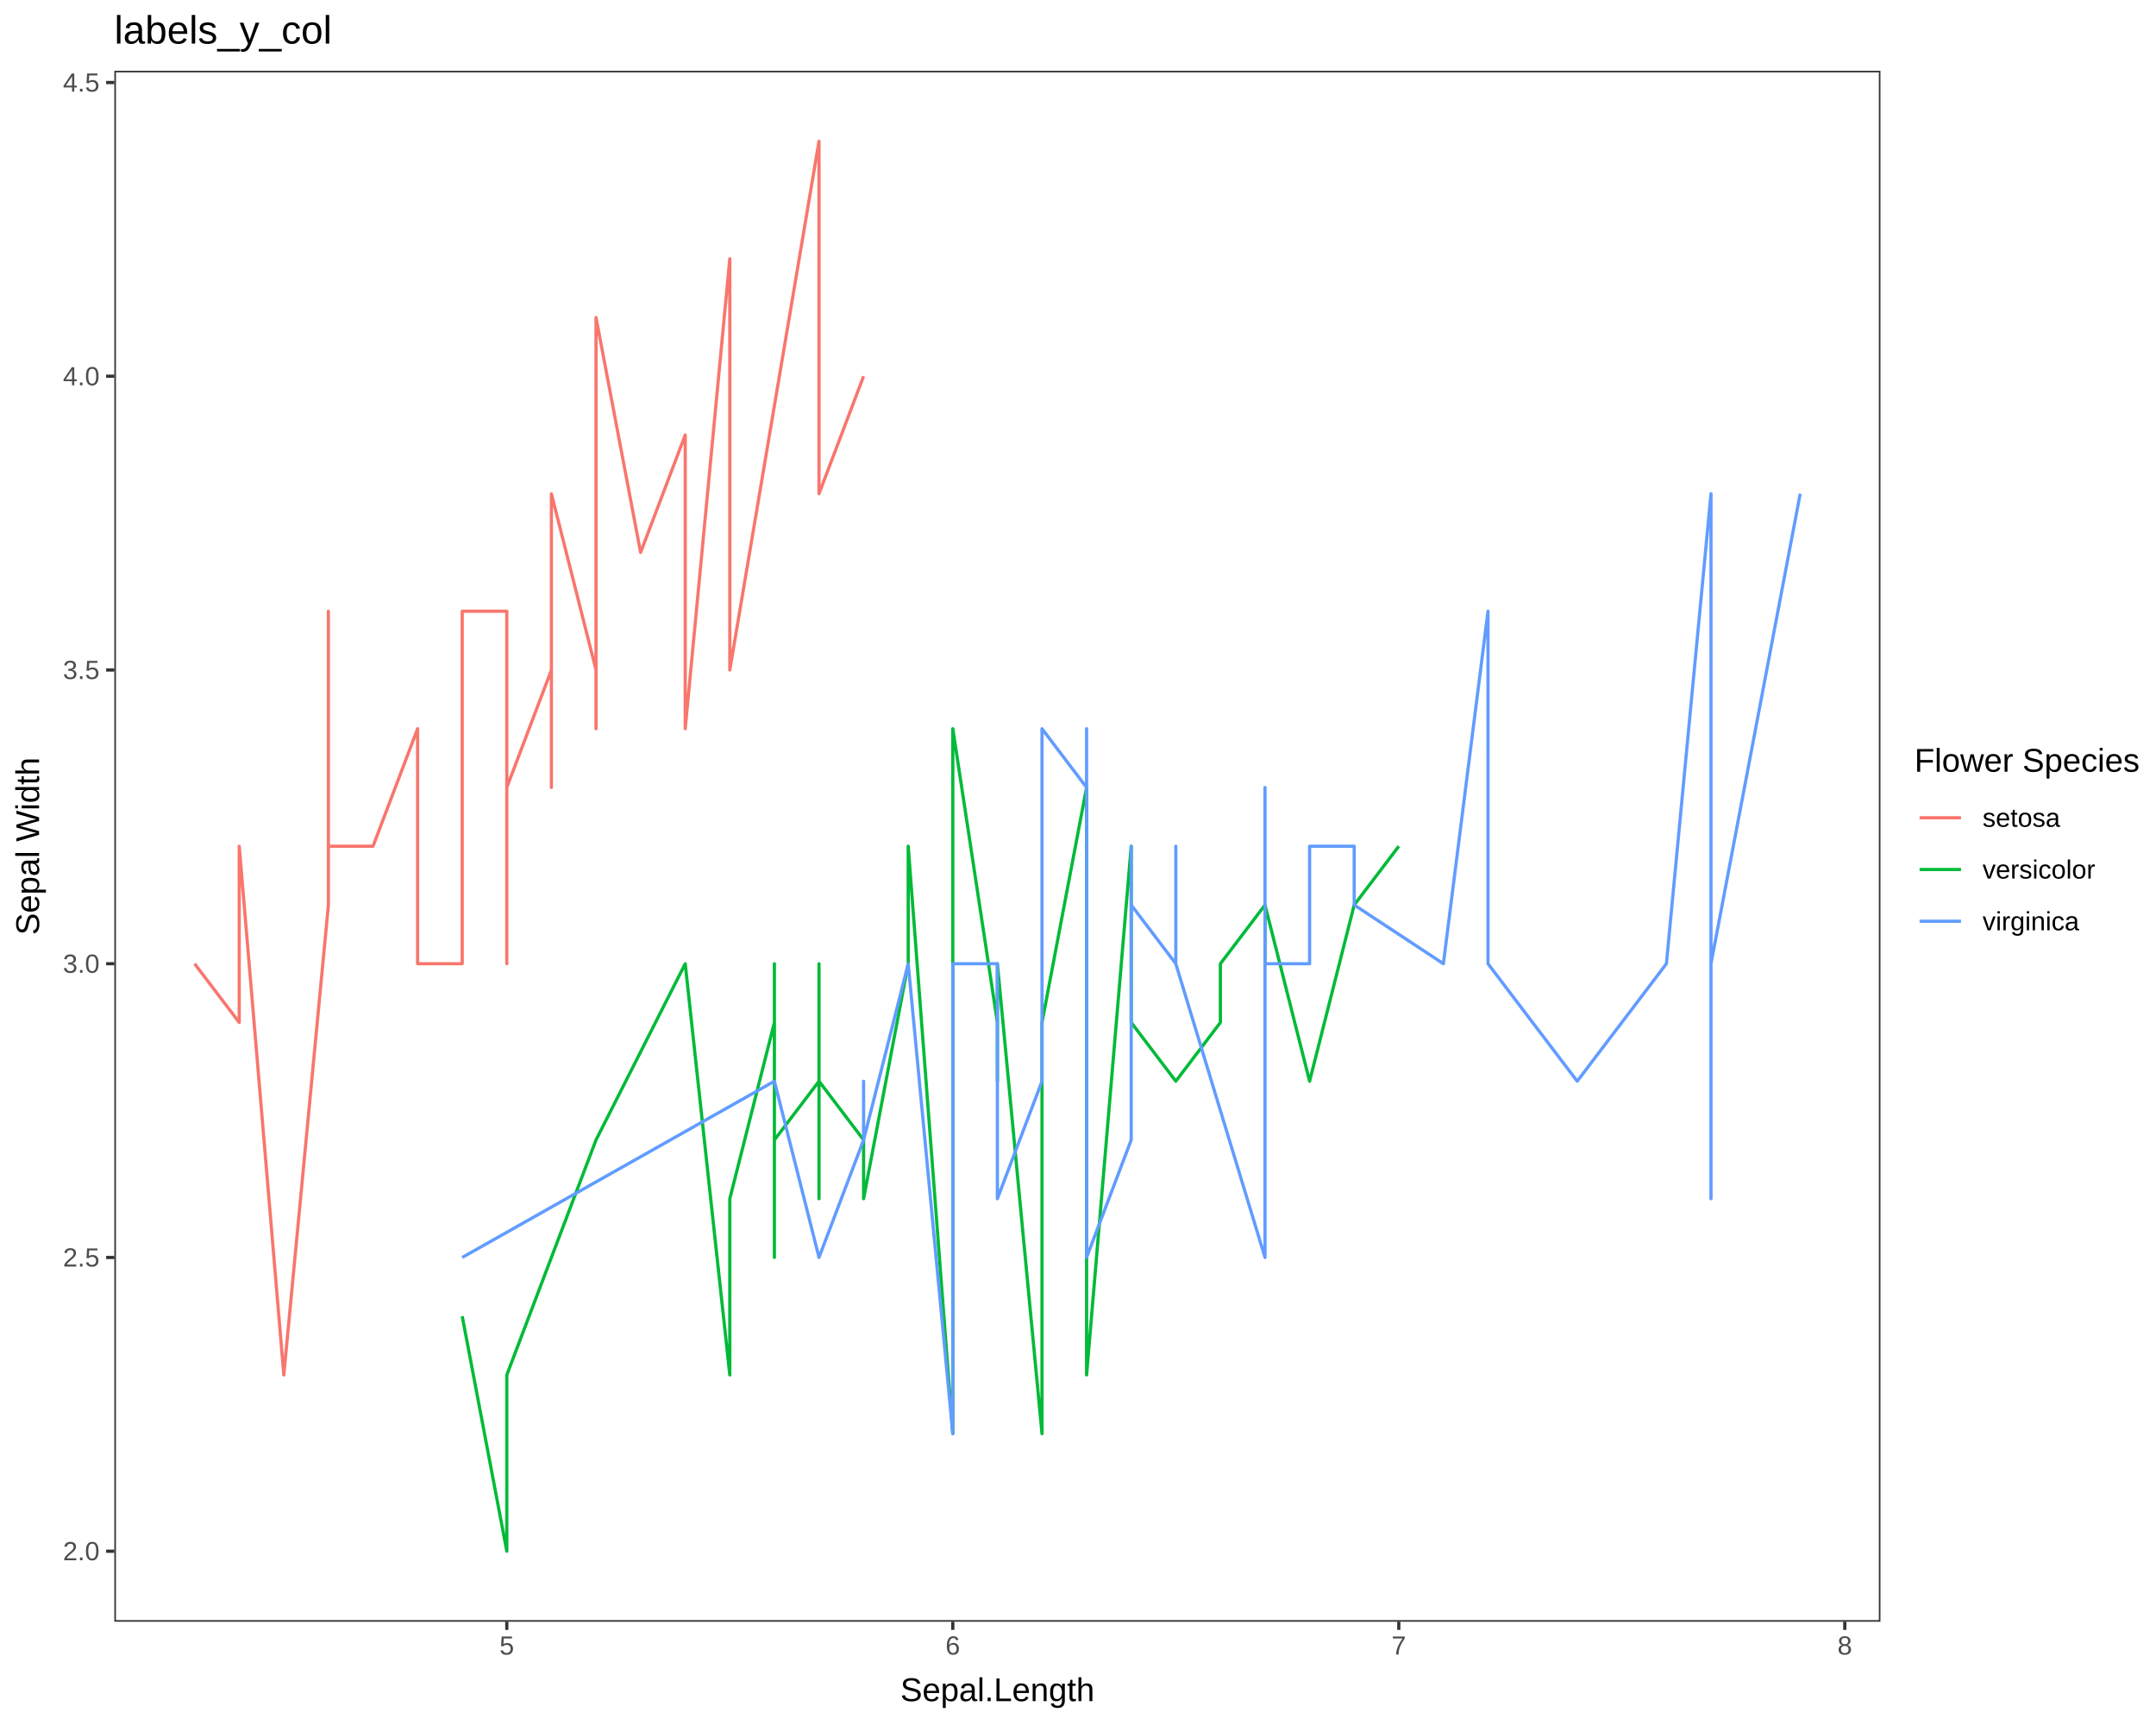
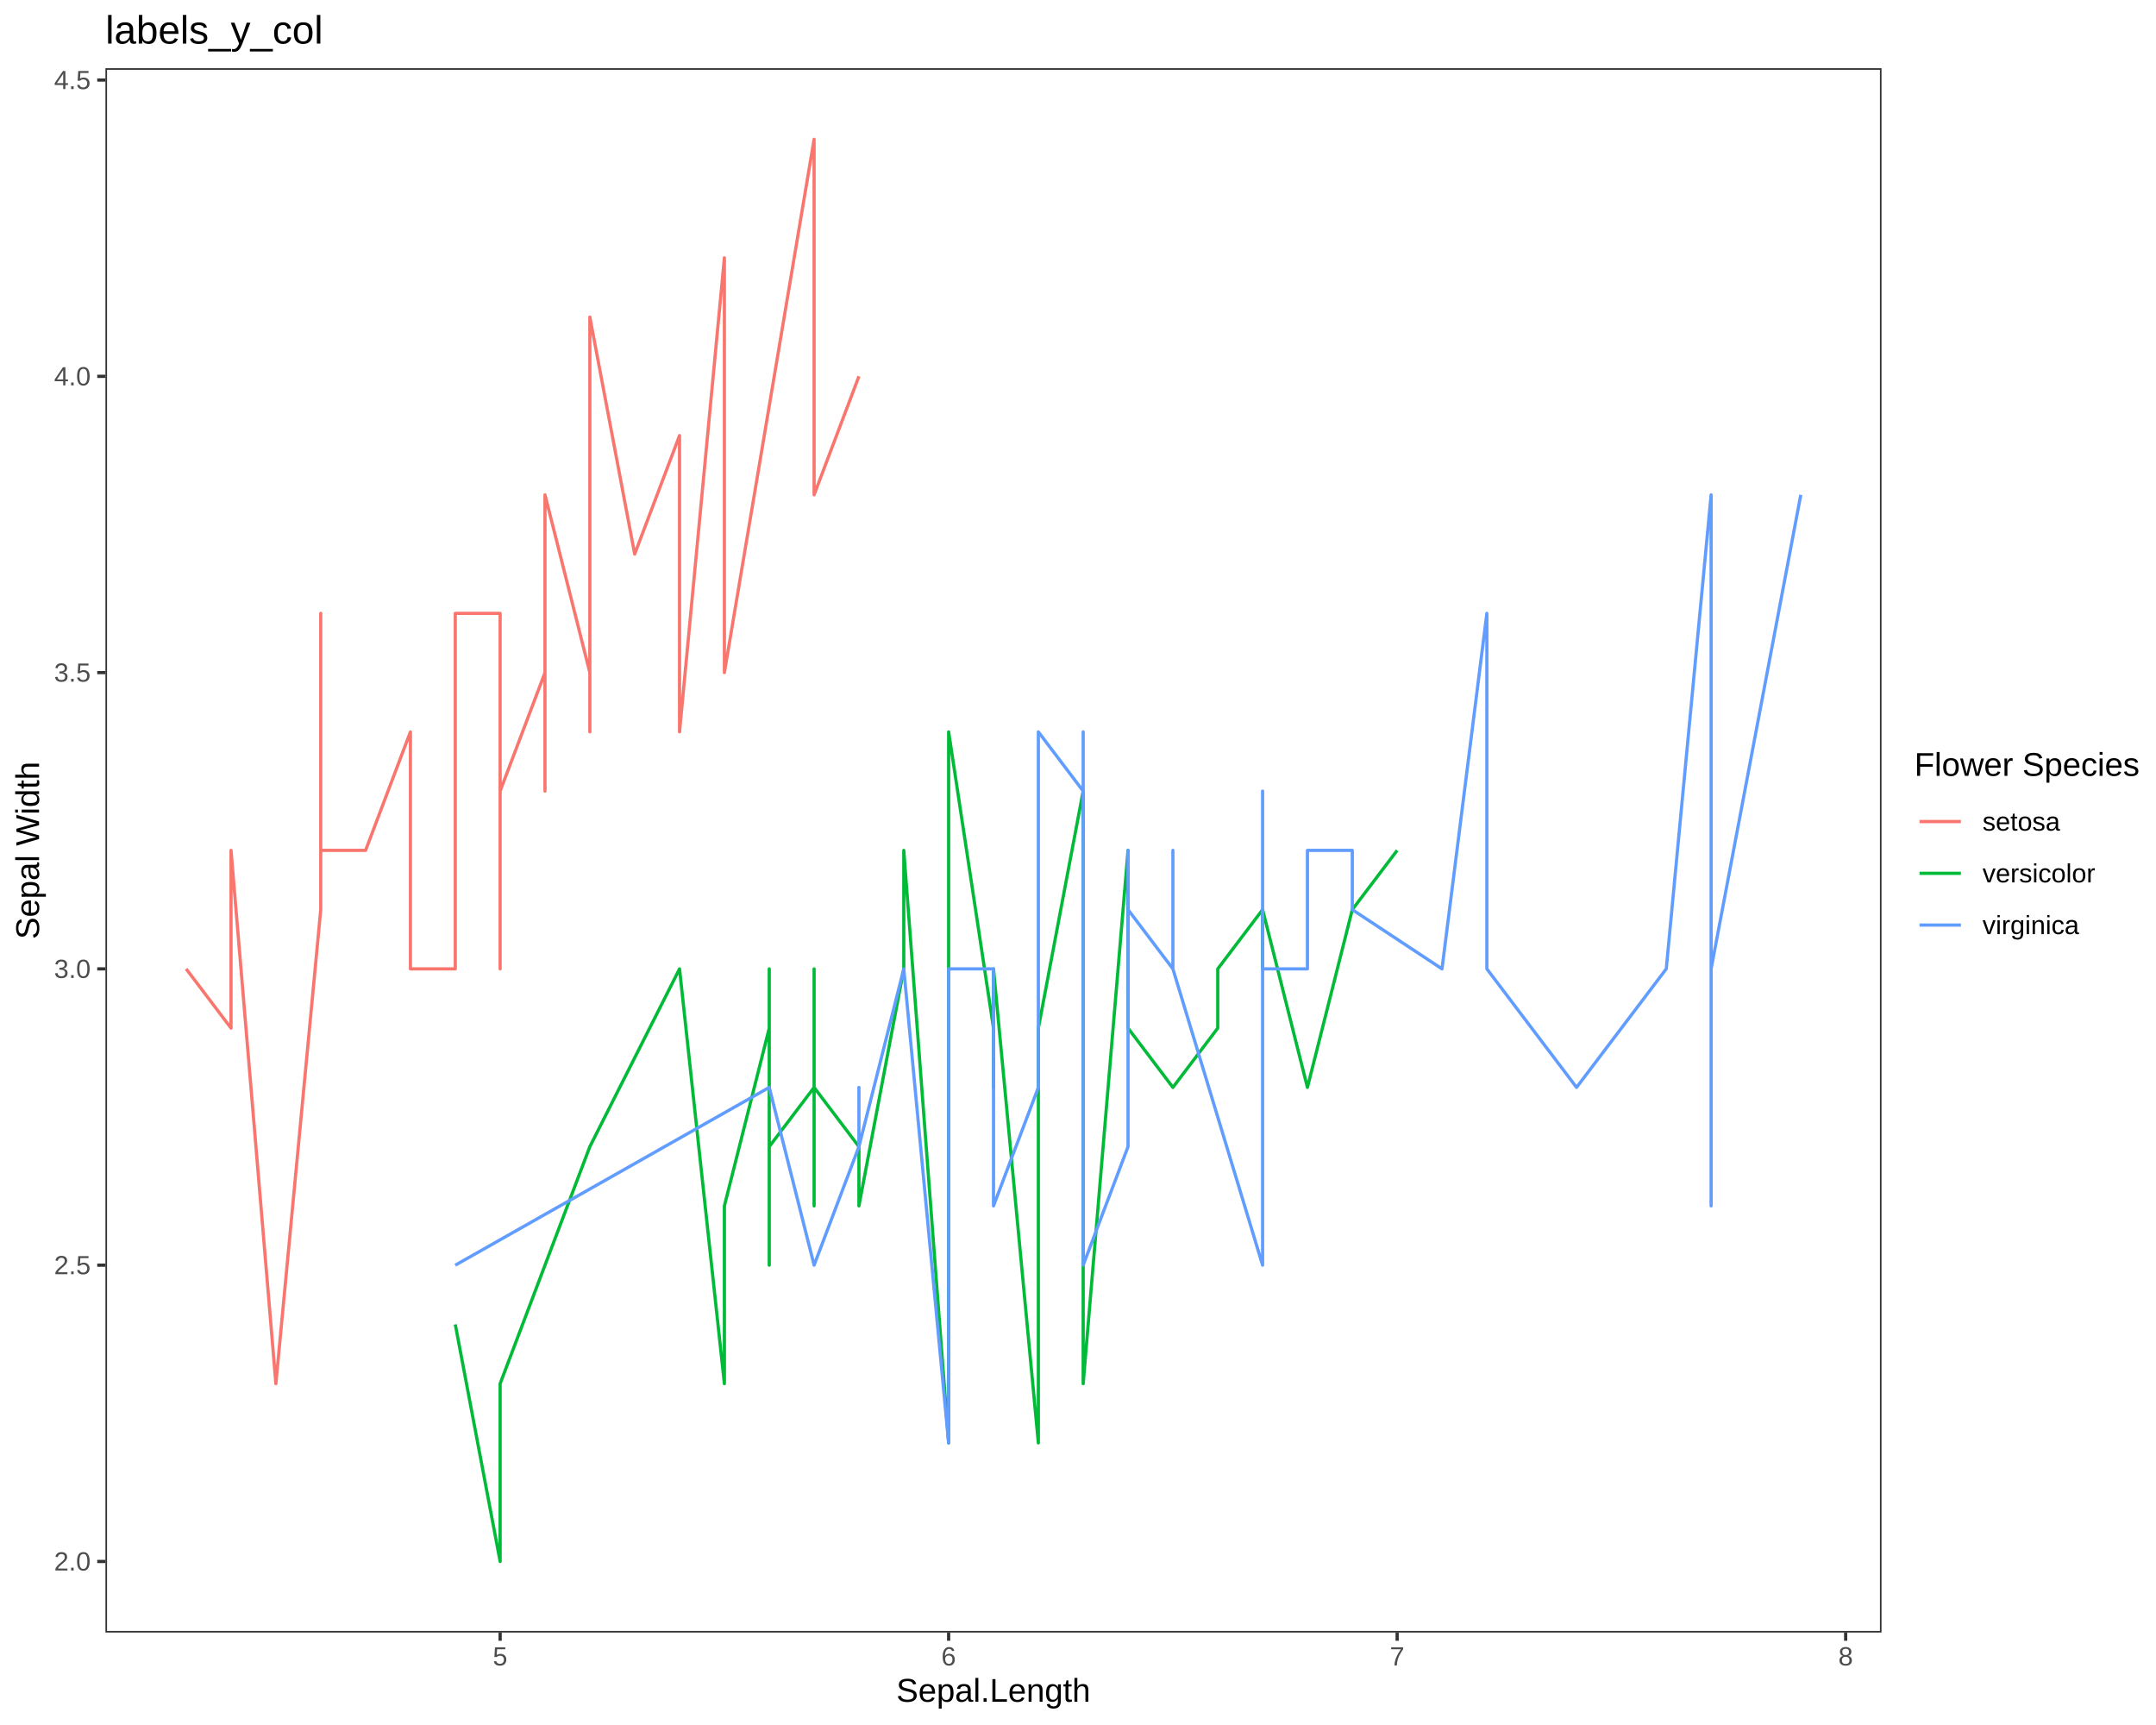
<svg xmlns="http://www.w3.org/2000/svg" viewBox="0 0 720.00 576.00">
  <defs>
    <style type="text/css">
    line, polyline, polygon, path, rect, circle {
      fill: none;
      stroke: #000000;
      stroke-linecap: round;
      stroke-linejoin: round;
      stroke-miterlimit: 10.00;
    }
  </style>
  </defs>
  <rect width="100%" height="100%" style="stroke: none; fill: #FFFFFF;" />
  <rect x="0.00" y="0.00" width="720.00" height="576.00" style="stroke-width: 1.07; stroke: #FFFFFF; fill: #FFFFFF;" />
  <defs>
-     <clipPath id="cpMzguMTh8NjI3Ljk5fDU0MS41MXwyMy42Mw==">
-       <rect x="38.18" y="23.63" width="589.80" height="517.88" />
+     <clipPath id="cpMzUuMjF8NjI4LjM0fDU0NS4xM3wyMi43Nw==">
+       <rect x="35.21" y="22.77" width="593.13" height="522.36" />
    </clipPath>
  </defs>
-   <rect x="38.18" y="23.63" width="589.80" height="517.88" style="stroke-width: 1.07; stroke: none; fill: #FFFFFF;" clip-path="url(#cpMzguMTh8NjI3Ljk5fDU0MS41MXwyMy42Mw==)" />
-   <polyline points="64.99,321.80 79.89,341.42 79.89,321.80 79.89,282.57 94.78,459.12 109.67,302.18 109.67,243.33 109.67,204.10 109.67,282.57 124.57,282.57 124.57,282.57 139.46,243.33 139.46,321.80 139.46,243.33 139.46,302.18 139.46,321.80 154.36,321.80 154.36,302.18 154.36,302.18 154.36,204.10 169.25,204.10 169.25,243.33 169.25,321.80 169.25,243.33 169.25,282.57 169.25,223.72 169.25,223.72 169.25,262.95 184.14,223.72 184.14,223.72 184.14,164.87 184.14,184.48 184.14,262.95 184.14,243.33 184.14,164.87 184.14,164.87 199.04,223.72 199.04,243.33 199.04,106.02 213.93,184.48 228.83,145.25 228.83,184.48 228.83,145.25 228.83,243.33 228.83,243.33 243.72,86.40 243.72,223.72 273.51,47.17 273.51,164.87 288.40,125.63 " style="stroke-width: 1.07; stroke: #F8766D; stroke-linecap: butt;" clip-path="url(#cpMzguMTh8NjI3Ljk5fDU0MS41MXwyMy42Mw==)" />
-   <polyline points="154.36,439.50 169.25,517.97 169.25,459.12 184.14,419.88 199.04,380.65 228.83,321.80 243.72,459.12 243.72,439.50 243.72,439.50 243.72,419.88 243.72,400.27 258.61,341.42 258.61,321.80 258.61,419.88 258.61,321.80 258.61,380.65 273.51,361.03 273.51,400.27 273.51,321.80 273.51,341.42 273.51,361.03 288.40,380.65 288.40,380.65 288.40,400.27 303.30,321.80 303.30,282.57 318.19,478.73 318.19,341.42 318.19,380.65 318.19,243.33 333.08,341.42 333.08,361.03 333.08,361.03 333.08,321.80 347.98,478.73 347.98,341.42 362.87,262.95 362.87,419.88 362.87,459.12 377.77,282.57 377.77,341.42 392.66,361.03 407.55,341.42 407.55,321.80 422.45,302.18 422.45,321.80 422.45,302.18 437.34,361.03 452.24,302.18 467.13,282.57 " style="stroke-width: 1.07; stroke: #00BA38; stroke-linecap: butt;" clip-path="url(#cpMzguMTh8NjI3Ljk5fDU0MS41MXwyMy42Mw==)" />
-   <polyline points="154.36,419.88 258.61,361.03 273.51,419.88 288.40,380.65 288.40,361.03 288.40,380.65 303.30,321.80 318.19,478.73 318.19,321.80 333.08,321.80 333.08,400.27 347.98,361.03 347.98,243.33 362.87,262.95 362.87,341.42 362.87,380.65 362.87,361.03 362.87,243.33 362.87,419.88 377.77,380.65 377.77,282.57 377.77,361.03 377.77,361.03 377.77,302.18 392.66,321.80 392.66,282.57 392.66,321.80 392.66,321.80 422.45,419.88 422.45,262.95 422.45,302.18 422.45,262.95 422.45,321.80 437.34,321.80 437.34,282.57 452.24,282.57 452.24,302.18 452.24,302.18 482.02,321.80 496.92,204.10 496.92,282.57 496.92,321.80 511.81,341.42 526.71,361.03 556.50,321.80 571.39,164.87 571.39,400.27 571.39,361.03 571.39,321.80 601.18,164.87 " style="stroke-width: 1.07; stroke: #619CFF; stroke-linecap: butt;" clip-path="url(#cpMzguMTh8NjI3Ljk5fDU0MS41MXwyMy42Mw==)" />
-   <rect x="38.18" y="23.63" width="589.80" height="517.88" style="stroke-width: 1.07; stroke: #333333;" clip-path="url(#cpMzguMTh8NjI3Ljk5fDU0MS41MXwyMy42Mw==)" />
+   <rect x="35.21" y="22.77" width="593.13" height="522.36" style="stroke-width: 1.07; stroke: none; fill: #FFFFFF;" clip-path="url(#cpMzUuMjF8NjI4LjM0fDU0NS4xM3wyMi43Nw==)" />
+   <polyline points="62.17,323.52 77.15,343.31 77.15,323.52 77.15,283.95 92.13,462.03 107.11,303.74 107.11,244.38 107.11,204.81 107.11,283.95 122.09,283.95 122.09,283.95 137.06,244.38 137.06,323.52 137.06,244.38 137.06,303.74 137.06,323.52 152.04,323.52 152.04,303.74 152.04,303.74 152.04,204.81 167.02,204.81 167.02,244.38 167.02,323.52 167.02,244.38 167.02,283.95 167.02,224.59 167.02,224.59 167.02,264.16 182.00,224.59 182.00,224.59 182.00,165.23 182.00,185.02 182.00,264.16 182.00,244.38 182.00,165.23 182.00,165.23 196.98,224.59 196.98,244.38 196.98,105.87 211.95,185.02 226.93,145.45 226.93,185.02 226.93,145.45 226.93,244.38 226.93,244.38 241.91,86.09 241.91,224.59 271.87,46.52 271.87,165.23 286.84,125.66 " style="stroke-width: 1.07; stroke: #F8766D; stroke-linecap: butt;" clip-path="url(#cpMzUuMjF8NjI4LjM0fDU0NS4xM3wyMi43Nw==)" />
+   <polyline points="152.04,442.24 167.02,521.39 167.02,462.03 182.00,422.46 196.98,382.88 226.93,323.52 241.91,462.03 241.91,442.24 241.91,442.24 241.91,422.46 241.91,402.67 256.89,343.31 256.89,323.52 256.89,422.46 256.89,323.52 256.89,382.88 271.87,363.10 271.87,402.67 271.87,323.52 271.87,343.31 271.87,363.10 286.84,382.88 286.84,382.88 286.84,402.67 301.82,323.52 301.82,283.95 316.80,481.81 316.80,343.31 316.80,382.88 316.80,244.38 331.78,343.31 331.78,363.10 331.78,363.10 331.78,323.52 346.76,481.81 346.76,343.31 361.73,264.16 361.73,422.46 361.73,462.03 376.71,283.95 376.71,343.31 391.69,363.10 406.67,343.31 406.67,323.52 421.65,303.74 421.65,323.52 421.65,303.74 436.62,363.10 451.60,303.74 466.58,283.95 " style="stroke-width: 1.07; stroke: #00BA38; stroke-linecap: butt;" clip-path="url(#cpMzUuMjF8NjI4LjM0fDU0NS4xM3wyMi43Nw==)" />
+   <polyline points="152.04,422.46 256.89,363.10 271.87,422.46 286.84,382.88 286.84,363.10 286.84,382.88 301.82,323.52 316.80,481.81 316.80,323.52 331.78,323.52 331.78,402.67 346.76,363.10 346.76,244.38 361.73,264.16 361.73,343.31 361.73,382.88 361.73,363.10 361.73,244.38 361.73,422.46 376.71,382.88 376.71,283.95 376.71,363.10 376.71,363.10 376.71,303.74 391.69,323.52 391.69,283.95 391.69,323.52 391.69,323.52 421.65,422.46 421.65,264.16 421.65,303.74 421.65,264.16 421.65,323.52 436.62,323.52 436.62,283.95 451.60,283.95 451.60,303.74 451.60,303.74 481.56,323.52 496.54,204.81 496.54,283.95 496.54,323.52 511.51,343.31 526.49,363.10 556.45,323.52 571.43,165.23 571.43,402.67 571.43,363.10 571.43,323.52 601.38,165.23 " style="stroke-width: 1.07; stroke: #619CFF; stroke-linecap: butt;" clip-path="url(#cpMzUuMjF8NjI4LjM0fDU0NS4xM3wyMi43Nw==)" />
+   <rect x="35.21" y="22.77" width="593.13" height="522.36" style="stroke-width: 1.07; stroke: #333333;" clip-path="url(#cpMzUuMjF8NjI4LjM0fDU0NS4xM3wyMi43Nw==)" />
  <defs>
    <clipPath id="cpMC4wMHw3MjAuMDB8NTc2LjAwfDAuMDA=">
      <rect x="0.00" y="0.00" width="720.00" height="576.00" />
    </clipPath>
  </defs>
  <g clip-path="url(#cpMC4wMHw3MjAuMDB8NTc2LjAwfDAuMDA=)">
-     <text x="21.02" y="520.99" style="font-size: 8.80px; fill: #4D4D4D; font-family: Liberation Sans;" textLength="12.23px" lengthAdjust="spacingAndGlyphs">2.0</text>
+     <text x="18.06" y="524.41" style="font-size: 8.80px; fill: #4D4D4D; font-family: Liberation Sans;" textLength="12.22px" lengthAdjust="spacingAndGlyphs">2.0</text>
  </g>
  <g clip-path="url(#cpMC4wMHw3MjAuMDB8NTc2LjAwfDAuMDA=)">
-     <text x="21.02" y="422.91" style="font-size: 8.80px; fill: #4D4D4D; font-family: Liberation Sans;" textLength="12.23px" lengthAdjust="spacingAndGlyphs">2.5</text>
+     <text x="18.06" y="425.48" style="font-size: 8.80px; fill: #4D4D4D; font-family: Liberation Sans;" textLength="12.22px" lengthAdjust="spacingAndGlyphs">2.5</text>
  </g>
  <g clip-path="url(#cpMC4wMHw3MjAuMDB8NTc2LjAwfDAuMDA=)">
-     <text x="21.02" y="324.83" style="font-size: 8.80px; fill: #4D4D4D; font-family: Liberation Sans;" textLength="12.23px" lengthAdjust="spacingAndGlyphs">3.0</text>
+     <text x="18.06" y="326.55" style="font-size: 8.80px; fill: #4D4D4D; font-family: Liberation Sans;" textLength="12.22px" lengthAdjust="spacingAndGlyphs">3.0</text>
  </g>
  <g clip-path="url(#cpMC4wMHw3MjAuMDB8NTc2LjAwfDAuMDA=)">
-     <text x="21.02" y="226.74" style="font-size: 8.80px; fill: #4D4D4D; font-family: Liberation Sans;" textLength="12.23px" lengthAdjust="spacingAndGlyphs">3.5</text>
+     <text x="18.06" y="227.62" style="font-size: 8.80px; fill: #4D4D4D; font-family: Liberation Sans;" textLength="12.22px" lengthAdjust="spacingAndGlyphs">3.5</text>
  </g>
  <g clip-path="url(#cpMC4wMHw3MjAuMDB8NTc2LjAwfDAuMDA=)">
-     <text x="21.02" y="128.66" style="font-size: 8.80px; fill: #4D4D4D; font-family: Liberation Sans;" textLength="12.23px" lengthAdjust="spacingAndGlyphs">4.0</text>
+     <text x="18.06" y="128.68" style="font-size: 8.80px; fill: #4D4D4D; font-family: Liberation Sans;" textLength="12.22px" lengthAdjust="spacingAndGlyphs">4.0</text>
  </g>
  <g clip-path="url(#cpMC4wMHw3MjAuMDB8NTc2LjAwfDAuMDA=)">
-     <text x="21.02" y="30.58" style="font-size: 8.80px; fill: #4D4D4D; font-family: Liberation Sans;" textLength="12.23px" lengthAdjust="spacingAndGlyphs">4.5</text>
+     <text x="18.06" y="29.75" style="font-size: 8.80px; fill: #4D4D4D; font-family: Liberation Sans;" textLength="12.22px" lengthAdjust="spacingAndGlyphs">4.5</text>
  </g>
-   <polyline points="35.44,517.97 38.18,517.97 " style="stroke-width: 1.07; stroke: #333333; stroke-linecap: butt;" clip-path="url(#cpMC4wMHw3MjAuMDB8NTc2LjAwfDAuMDA=)" />
-   <polyline points="35.44,419.88 38.18,419.88 " style="stroke-width: 1.07; stroke: #333333; stroke-linecap: butt;" clip-path="url(#cpMC4wMHw3MjAuMDB8NTc2LjAwfDAuMDA=)" />
-   <polyline points="35.44,321.80 38.18,321.80 " style="stroke-width: 1.07; stroke: #333333; stroke-linecap: butt;" clip-path="url(#cpMC4wMHw3MjAuMDB8NTc2LjAwfDAuMDA=)" />
-   <polyline points="35.44,223.72 38.18,223.72 " style="stroke-width: 1.07; stroke: #333333; stroke-linecap: butt;" clip-path="url(#cpMC4wMHw3MjAuMDB8NTc2LjAwfDAuMDA=)" />
-   <polyline points="35.44,125.63 38.18,125.63 " style="stroke-width: 1.07; stroke: #333333; stroke-linecap: butt;" clip-path="url(#cpMC4wMHw3MjAuMDB8NTc2LjAwfDAuMDA=)" />
-   <polyline points="35.44,27.55 38.18,27.55 " style="stroke-width: 1.07; stroke: #333333; stroke-linecap: butt;" clip-path="url(#cpMC4wMHw3MjAuMDB8NTc2LjAwfDAuMDA=)" />
-   <polyline points="169.25,544.25 169.25,541.51 " style="stroke-width: 1.07; stroke: #333333; stroke-linecap: butt;" clip-path="url(#cpMC4wMHw3MjAuMDB8NTc2LjAwfDAuMDA=)" />
-   <polyline points="318.19,544.25 318.19,541.51 " style="stroke-width: 1.07; stroke: #333333; stroke-linecap: butt;" clip-path="url(#cpMC4wMHw3MjAuMDB8NTc2LjAwfDAuMDA=)" />
-   <polyline points="467.13,544.25 467.13,541.51 " style="stroke-width: 1.07; stroke: #333333; stroke-linecap: butt;" clip-path="url(#cpMC4wMHw3MjAuMDB8NTc2LjAwfDAuMDA=)" />
-   <polyline points="616.07,544.25 616.07,541.51 " style="stroke-width: 1.07; stroke: #333333; stroke-linecap: butt;" clip-path="url(#cpMC4wMHw3MjAuMDB8NTc2LjAwfDAuMDA=)" />
+   <polyline points="32.47,521.39 35.21,521.39 " style="stroke-width: 1.07; stroke: #333333; stroke-linecap: butt;" clip-path="url(#cpMC4wMHw3MjAuMDB8NTc2LjAwfDAuMDA=)" />
+   <polyline points="32.47,422.46 35.21,422.46 " style="stroke-width: 1.07; stroke: #333333; stroke-linecap: butt;" clip-path="url(#cpMC4wMHw3MjAuMDB8NTc2LjAwfDAuMDA=)" />
+   <polyline points="32.47,323.52 35.21,323.52 " style="stroke-width: 1.07; stroke: #333333; stroke-linecap: butt;" clip-path="url(#cpMC4wMHw3MjAuMDB8NTc2LjAwfDAuMDA=)" />
+   <polyline points="32.47,224.59 35.21,224.59 " style="stroke-width: 1.07; stroke: #333333; stroke-linecap: butt;" clip-path="url(#cpMC4wMHw3MjAuMDB8NTc2LjAwfDAuMDA=)" />
+   <polyline points="32.47,125.66 35.21,125.66 " style="stroke-width: 1.07; stroke: #333333; stroke-linecap: butt;" clip-path="url(#cpMC4wMHw3MjAuMDB8NTc2LjAwfDAuMDA=)" />
+   <polyline points="32.47,26.73 35.21,26.73 " style="stroke-width: 1.07; stroke: #333333; stroke-linecap: butt;" clip-path="url(#cpMC4wMHw3MjAuMDB8NTc2LjAwfDAuMDA=)" />
+   <polyline points="167.02,547.87 167.02,545.13 " style="stroke-width: 1.07; stroke: #333333; stroke-linecap: butt;" clip-path="url(#cpMC4wMHw3MjAuMDB8NTc2LjAwfDAuMDA=)" />
+   <polyline points="316.80,547.87 316.80,545.13 " style="stroke-width: 1.07; stroke: #333333; stroke-linecap: butt;" clip-path="url(#cpMC4wMHw3MjAuMDB8NTc2LjAwfDAuMDA=)" />
+   <polyline points="466.58,547.87 466.58,545.13 " style="stroke-width: 1.07; stroke: #333333; stroke-linecap: butt;" clip-path="url(#cpMC4wMHw3MjAuMDB8NTc2LjAwfDAuMDA=)" />
+   <polyline points="616.36,547.87 616.36,545.13 " style="stroke-width: 1.07; stroke: #333333; stroke-linecap: butt;" clip-path="url(#cpMC4wMHw3MjAuMDB8NTc2LjAwfDAuMDA=)" />
  <g clip-path="url(#cpMC4wMHw3MjAuMDB8NTc2LjAwfDAuMDA=)">
-     <text x="166.80" y="552.49" style="font-size: 8.80px; fill: #4D4D4D; font-family: Liberation Sans;" textLength="4.89px" lengthAdjust="spacingAndGlyphs">5</text>
+     <text x="164.57" y="556.11" style="font-size: 8.80px; fill: #4D4D4D; font-family: Liberation Sans;" textLength="4.89px" lengthAdjust="spacingAndGlyphs">5</text>
  </g>
  <g clip-path="url(#cpMC4wMHw3MjAuMDB8NTc2LjAwfDAuMDA=)">
-     <text x="315.74" y="552.49" style="font-size: 8.80px; fill: #4D4D4D; font-family: Liberation Sans;" textLength="4.89px" lengthAdjust="spacingAndGlyphs">6</text>
+     <text x="314.35" y="556.11" style="font-size: 8.80px; fill: #4D4D4D; font-family: Liberation Sans;" textLength="4.89px" lengthAdjust="spacingAndGlyphs">6</text>
  </g>
  <g clip-path="url(#cpMC4wMHw3MjAuMDB8NTc2LjAwfDAuMDA=)">
-     <text x="464.68" y="552.49" style="font-size: 8.80px; fill: #4D4D4D; font-family: Liberation Sans;" textLength="4.89px" lengthAdjust="spacingAndGlyphs">7</text>
+     <text x="464.13" y="556.11" style="font-size: 8.80px; fill: #4D4D4D; font-family: Liberation Sans;" textLength="4.89px" lengthAdjust="spacingAndGlyphs">7</text>
  </g>
  <g clip-path="url(#cpMC4wMHw3MjAuMDB8NTc2LjAwfDAuMDA=)">
-     <text x="613.62" y="552.49" style="font-size: 8.80px; fill: #4D4D4D; font-family: Liberation Sans;" textLength="4.89px" lengthAdjust="spacingAndGlyphs">8</text>
+     <text x="613.92" y="556.11" style="font-size: 8.80px; fill: #4D4D4D; font-family: Liberation Sans;" textLength="4.89px" lengthAdjust="spacingAndGlyphs">8</text>
  </g>
  <g clip-path="url(#cpMC4wMHw3MjAuMDB8NTc2LjAwfDAuMDA=)">
-     <text x="300.67" y="568.03" style="font-size: 11.00px; font-family: Liberation Sans;" textLength="64.83px" lengthAdjust="spacingAndGlyphs">Sepal.Length</text>
+     <text x="299.32" y="568.24" style="font-size: 11.00px; font-family: Liberation Sans;" textLength="64.91px" lengthAdjust="spacingAndGlyphs">Sepal.Length</text>
  </g>
  <g clip-path="url(#cpMC4wMHw3MjAuMDB8NTc2LjAwfDAuMDA=)">
-     <text transform="translate(13.05,312.22) rotate(-90)" style="font-size: 11.00px; font-family: Liberation Sans;" textLength="59.31px" lengthAdjust="spacingAndGlyphs">Sepal Width</text>
+     <text transform="translate(13.04,313.62) rotate(-90)" style="font-size: 11.00px; font-family: Liberation Sans;" textLength="59.34px" lengthAdjust="spacingAndGlyphs">Sepal Width</text>
  </g>
-   <rect x="639.33" y="248.88" width="75.20" height="67.38" style="stroke-width: 1.07; stroke: none; fill: #FFFFFF;" clip-path="url(#cpMC4wMHw3MjAuMDB8NTc2LjAwfDAuMDA=)" />
+   <rect x="639.30" y="250.37" width="75.22" height="67.16" style="stroke-width: 1.07; stroke: none; fill: #FFFFFF;" clip-path="url(#cpMC4wMHw3MjAuMDB8NTc2LjAwfDAuMDA=)" />
  <g clip-path="url(#cpMC4wMHw3MjAuMDB8NTc2LjAwfDAuMDA=)">
-     <text x="639.33" y="257.69" style="font-size: 11.00px; font-family: Liberation Sans;" textLength="75.20px" lengthAdjust="spacingAndGlyphs">Flower Species</text>
+     <text x="639.30" y="259.07" style="font-size: 11.00px; font-family: Liberation Sans;" textLength="75.22px" lengthAdjust="spacingAndGlyphs">Flower Species</text>
  </g>
-   <rect x="639.33" y="264.42" width="17.28" height="17.28" style="stroke-width: 1.07; stroke: none; fill: #FFFFFF;" clip-path="url(#cpMC4wMHw3MjAuMDB8NTc2LjAwfDAuMDA=)" />
-   <line x1="641.05" y1="273.06" x2="654.88" y2="273.06" style="stroke-width: 1.07; stroke: #F8766D; stroke-linecap: butt;" clip-path="url(#cpMC4wMHw3MjAuMDB8NTc2LjAwfDAuMDA=)" />
-   <rect x="639.33" y="281.70" width="17.28" height="17.28" style="stroke-width: 1.07; stroke: none; fill: #FFFFFF;" clip-path="url(#cpMC4wMHw3MjAuMDB8NTc2LjAwfDAuMDA=)" />
-   <line x1="641.05" y1="290.34" x2="654.88" y2="290.34" style="stroke-width: 1.07; stroke: #00BA38; stroke-linecap: butt;" clip-path="url(#cpMC4wMHw3MjAuMDB8NTc2LjAwfDAuMDA=)" />
-   <rect x="639.33" y="298.98" width="17.28" height="17.28" style="stroke-width: 1.07; stroke: none; fill: #FFFFFF;" clip-path="url(#cpMC4wMHw3MjAuMDB8NTc2LjAwfDAuMDA=)" />
-   <line x1="641.05" y1="307.62" x2="654.88" y2="307.62" style="stroke-width: 1.07; stroke: #619CFF; stroke-linecap: butt;" clip-path="url(#cpMC4wMHw3MjAuMDB8NTc2LjAwfDAuMDA=)" />
+   <rect x="639.30" y="265.69" width="17.28" height="17.28" style="stroke-width: 1.07; stroke: none; fill: #FFFFFF;" clip-path="url(#cpMC4wMHw3MjAuMDB8NTc2LjAwfDAuMDA=)" />
+   <line x1="641.03" y1="274.33" x2="654.85" y2="274.33" style="stroke-width: 1.07; stroke: #F8766D; stroke-linecap: butt;" clip-path="url(#cpMC4wMHw3MjAuMDB8NTc2LjAwfDAuMDA=)" />
+   <rect x="639.30" y="282.97" width="17.28" height="17.28" style="stroke-width: 1.07; stroke: none; fill: #FFFFFF;" clip-path="url(#cpMC4wMHw3MjAuMDB8NTc2LjAwfDAuMDA=)" />
+   <line x1="641.03" y1="291.61" x2="654.85" y2="291.61" style="stroke-width: 1.07; stroke: #00BA38; stroke-linecap: butt;" clip-path="url(#cpMC4wMHw3MjAuMDB8NTc2LjAwfDAuMDA=)" />
+   <rect x="639.30" y="300.25" width="17.28" height="17.28" style="stroke-width: 1.07; stroke: none; fill: #FFFFFF;" clip-path="url(#cpMC4wMHw3MjAuMDB8NTc2LjAwfDAuMDA=)" />
+   <line x1="641.03" y1="308.89" x2="654.85" y2="308.89" style="stroke-width: 1.07; stroke: #619CFF; stroke-linecap: butt;" clip-path="url(#cpMC4wMHw3MjAuMDB8NTc2LjAwfDAuMDA=)" />
  <g clip-path="url(#cpMC4wMHw3MjAuMDB8NTc2LjAwfDAuMDA=)">
-     <text x="662.08" y="276.08" style="font-size: 8.80px; font-family: Liberation Sans;" textLength="25.93px" lengthAdjust="spacingAndGlyphs">setosa</text>
+     <text x="662.06" y="277.36" style="font-size: 8.80px; font-family: Liberation Sans;" textLength="25.92px" lengthAdjust="spacingAndGlyphs">setosa</text>
  </g>
  <g clip-path="url(#cpMC4wMHw3MjAuMDB8NTc2LjAwfDAuMDA=)">
-     <text x="662.08" y="293.36" style="font-size: 8.80px; font-family: Liberation Sans;" textLength="37.65px" lengthAdjust="spacingAndGlyphs">versicolor</text>
+     <text x="662.06" y="294.64" style="font-size: 8.80px; font-family: Liberation Sans;" textLength="37.64px" lengthAdjust="spacingAndGlyphs">versicolor</text>
  </g>
  <g clip-path="url(#cpMC4wMHw3MjAuMDB8NTc2LjAwfDAuMDA=)">
-     <text x="662.08" y="310.64" style="font-size: 8.80px; font-family: Liberation Sans;" textLength="32.28px" lengthAdjust="spacingAndGlyphs">virginica</text>
+     <text x="662.06" y="311.92" style="font-size: 8.80px; font-family: Liberation Sans;" textLength="32.27px" lengthAdjust="spacingAndGlyphs">virginica</text>
  </g>
  <g clip-path="url(#cpMC4wMHw3MjAuMDB8NTc2LjAwfDAuMDA=)">
-     <text x="38.18" y="14.56" style="font-size: 13.20px; font-family: Liberation Sans;" textLength="72.65px" lengthAdjust="spacingAndGlyphs">labels_y_col</text>
+     <text x="35.21" y="14.56" style="font-size: 13.20px; font-family: Liberation Sans;" textLength="72.56px" lengthAdjust="spacingAndGlyphs">labels_y_col</text>
  </g>
</svg>
